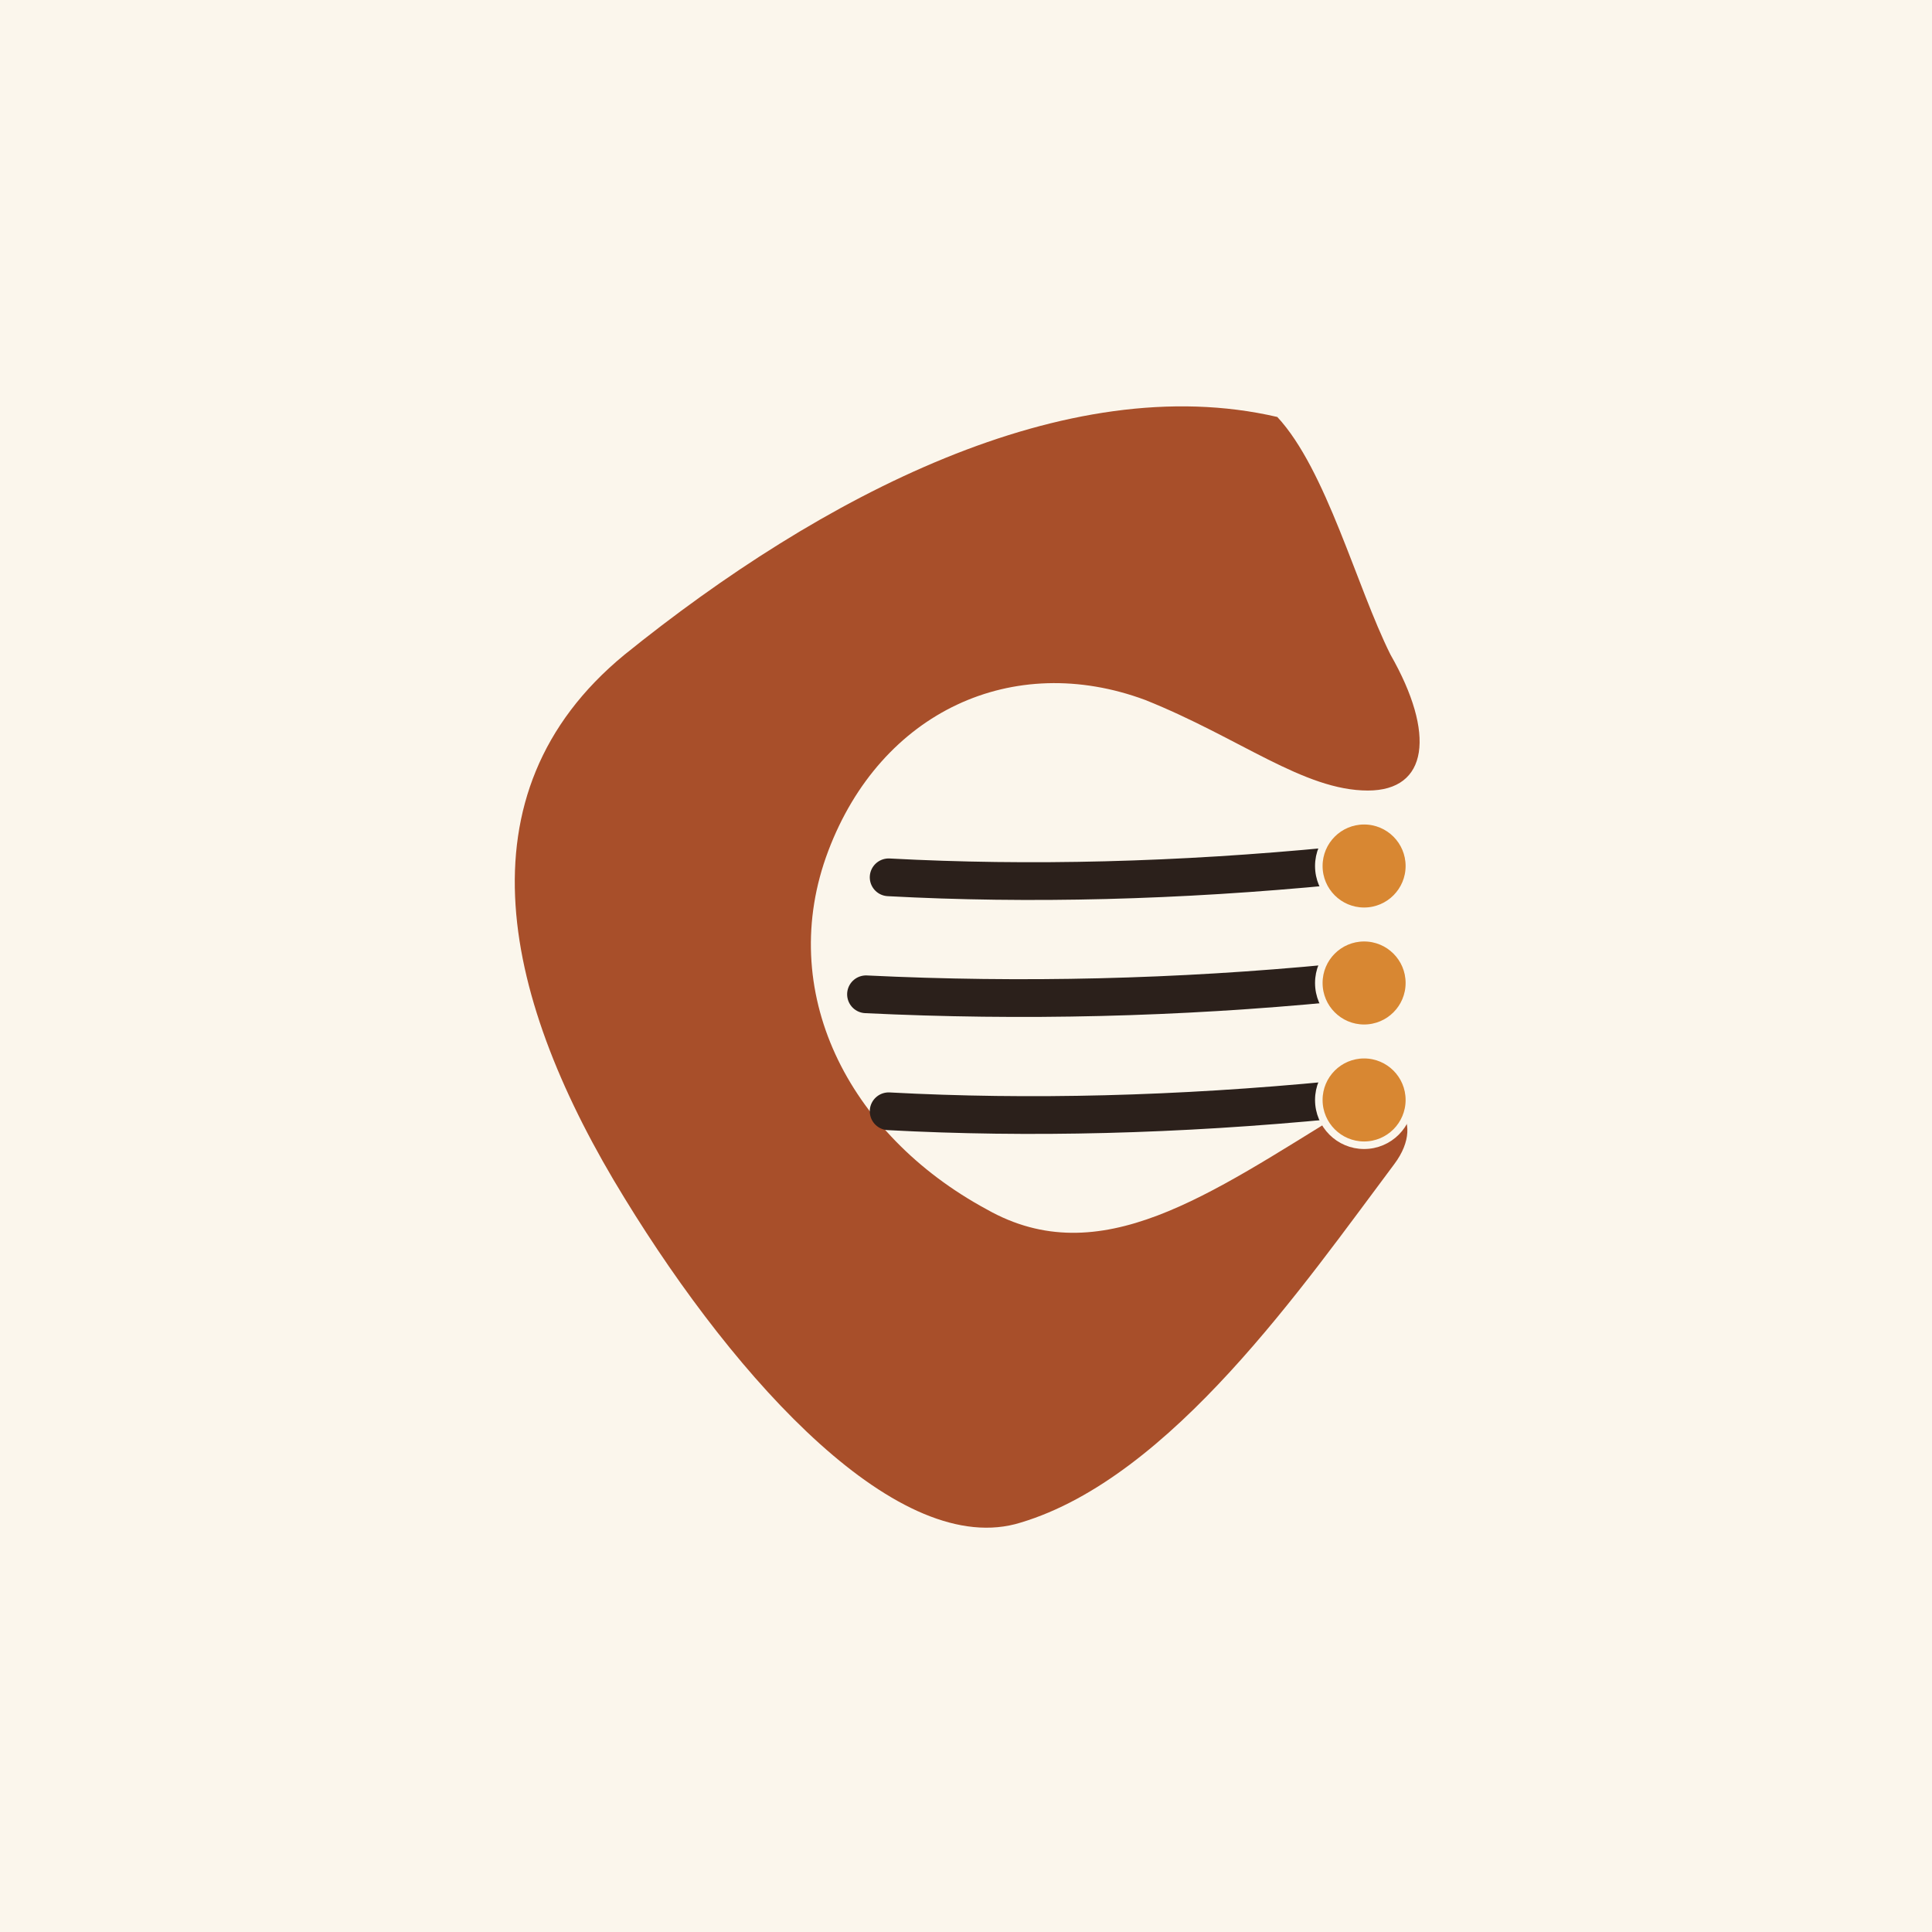
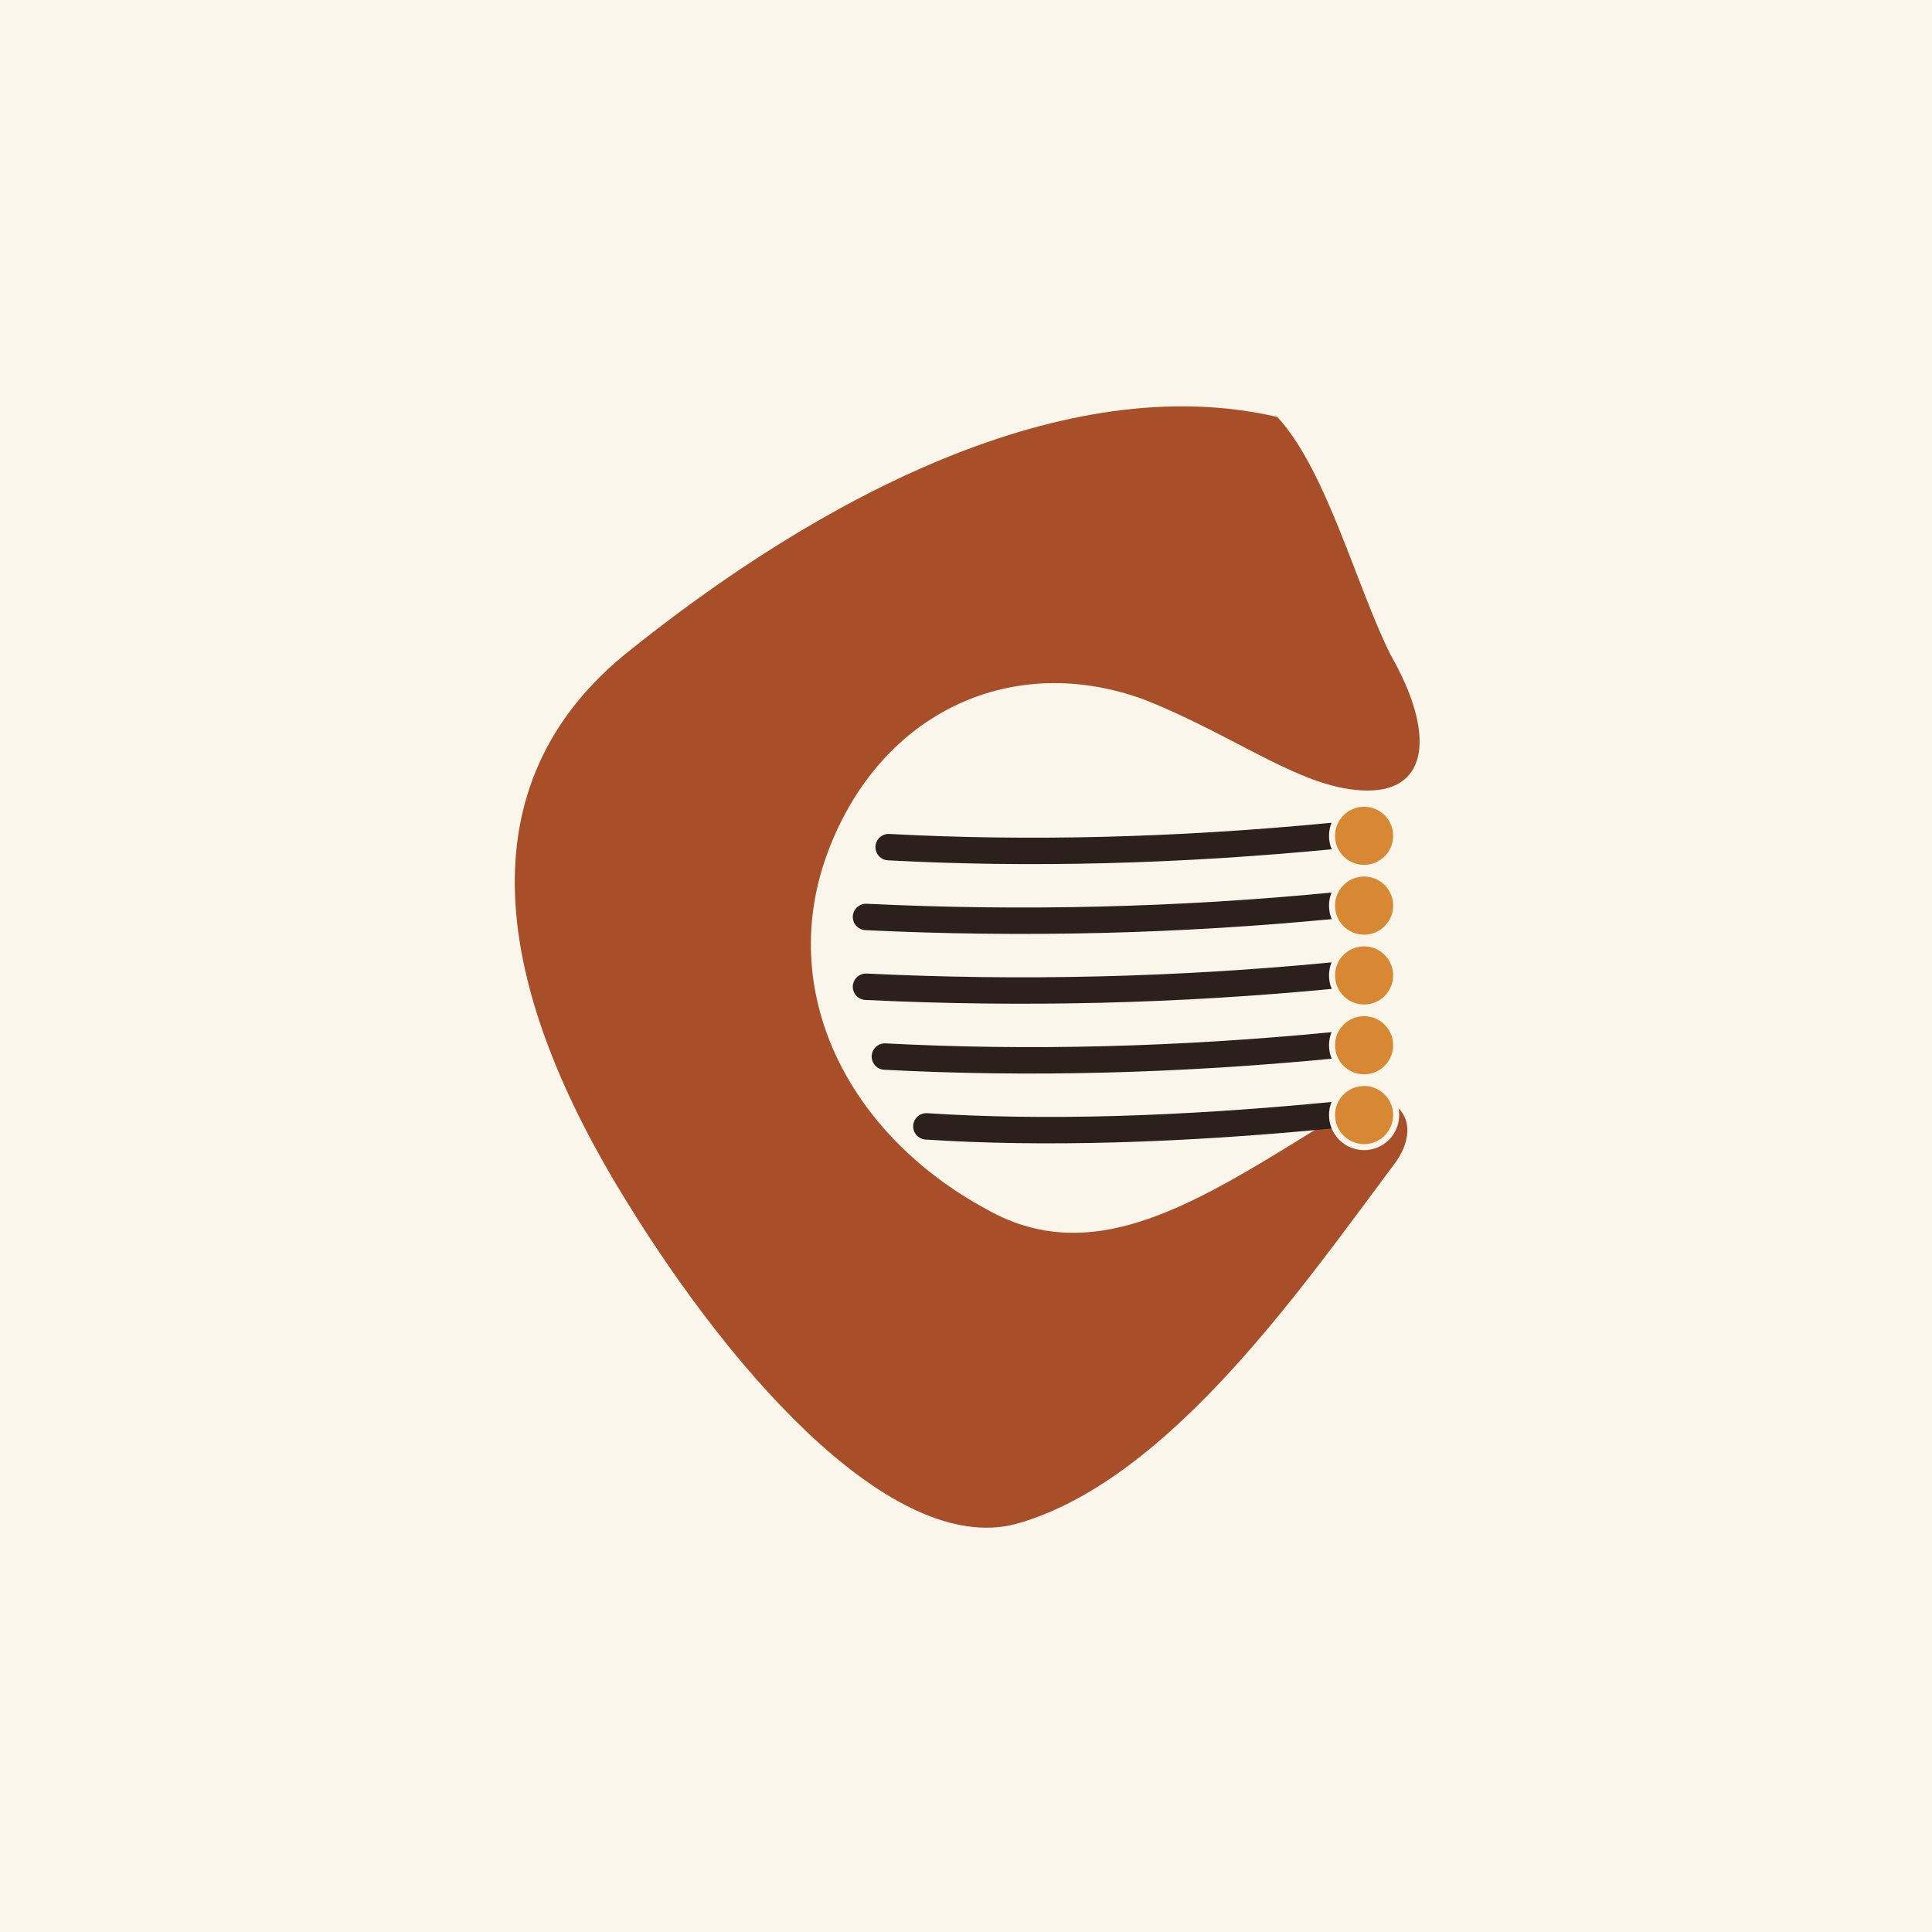
<svg xmlns="http://www.w3.org/2000/svg" width="512" height="512" viewBox="0 0 512 512">
  <rect width="512" height="512" fill="#FBF6EC" />
  <g transform="translate(1.5 14.5)">
    <path d="M337 96 C281 83 216 117 164 159        C119 196 132 251 164 303        C194 352 237 399 269 389        C309 377 344 326 368 294        C377 282 367 272 355 280        C319 302 290 323 260 306        C223 286 204 248 218 211        C232 174 267 158 302 171        C327 181 344 195 361 195        C377 195 379 180 367 159        C358 141 350 110 337 96 Z" fill="#A84F2A" />
-     <g fill="none" stroke="#2B201B" stroke-width="10" stroke-linecap="round">
-       <path d="M234 218 Q290 221 352 215" />
-       <path d="M228 249 Q290 252 352 246" />
-       <path d="M234 280 Q290 283 352 277" />
+     <g fill="none" stroke="#2B201B" stroke-width="7" stroke-linecap="round">
+       <path d="M234 210 Q290 213 352 207" />
+       <path d="M228 228.5 Q290 231.5 352 225.5" />
+       <path d="M228 247 Q290 250 352 244" />
+       <path d="M233 265.5 Q290 268.5 352 262.5" />
+       <path d="M244 284 Q290 287 352 281" />
    </g>
-     <g fill="#D88732" stroke="#FBF6EC" stroke-width="2">
-       <circle cx="360" cy="215" r="12" />
-       <circle cx="360" cy="246" r="12" />
-       <circle cx="360" cy="277" r="12" />
+     <g fill="#D88732" stroke="#FBF6EC" stroke-width="1.6">
+       <circle cx="360" cy="207" r="8.5" />
+       <circle cx="360" cy="225.5" r="8.5" />
+       <circle cx="360" cy="244" r="8.5" />
+       <circle cx="360" cy="262.5" r="8.5" />
+       <circle cx="360" cy="281" r="8.5" />
    </g>
  </g>
</svg>
